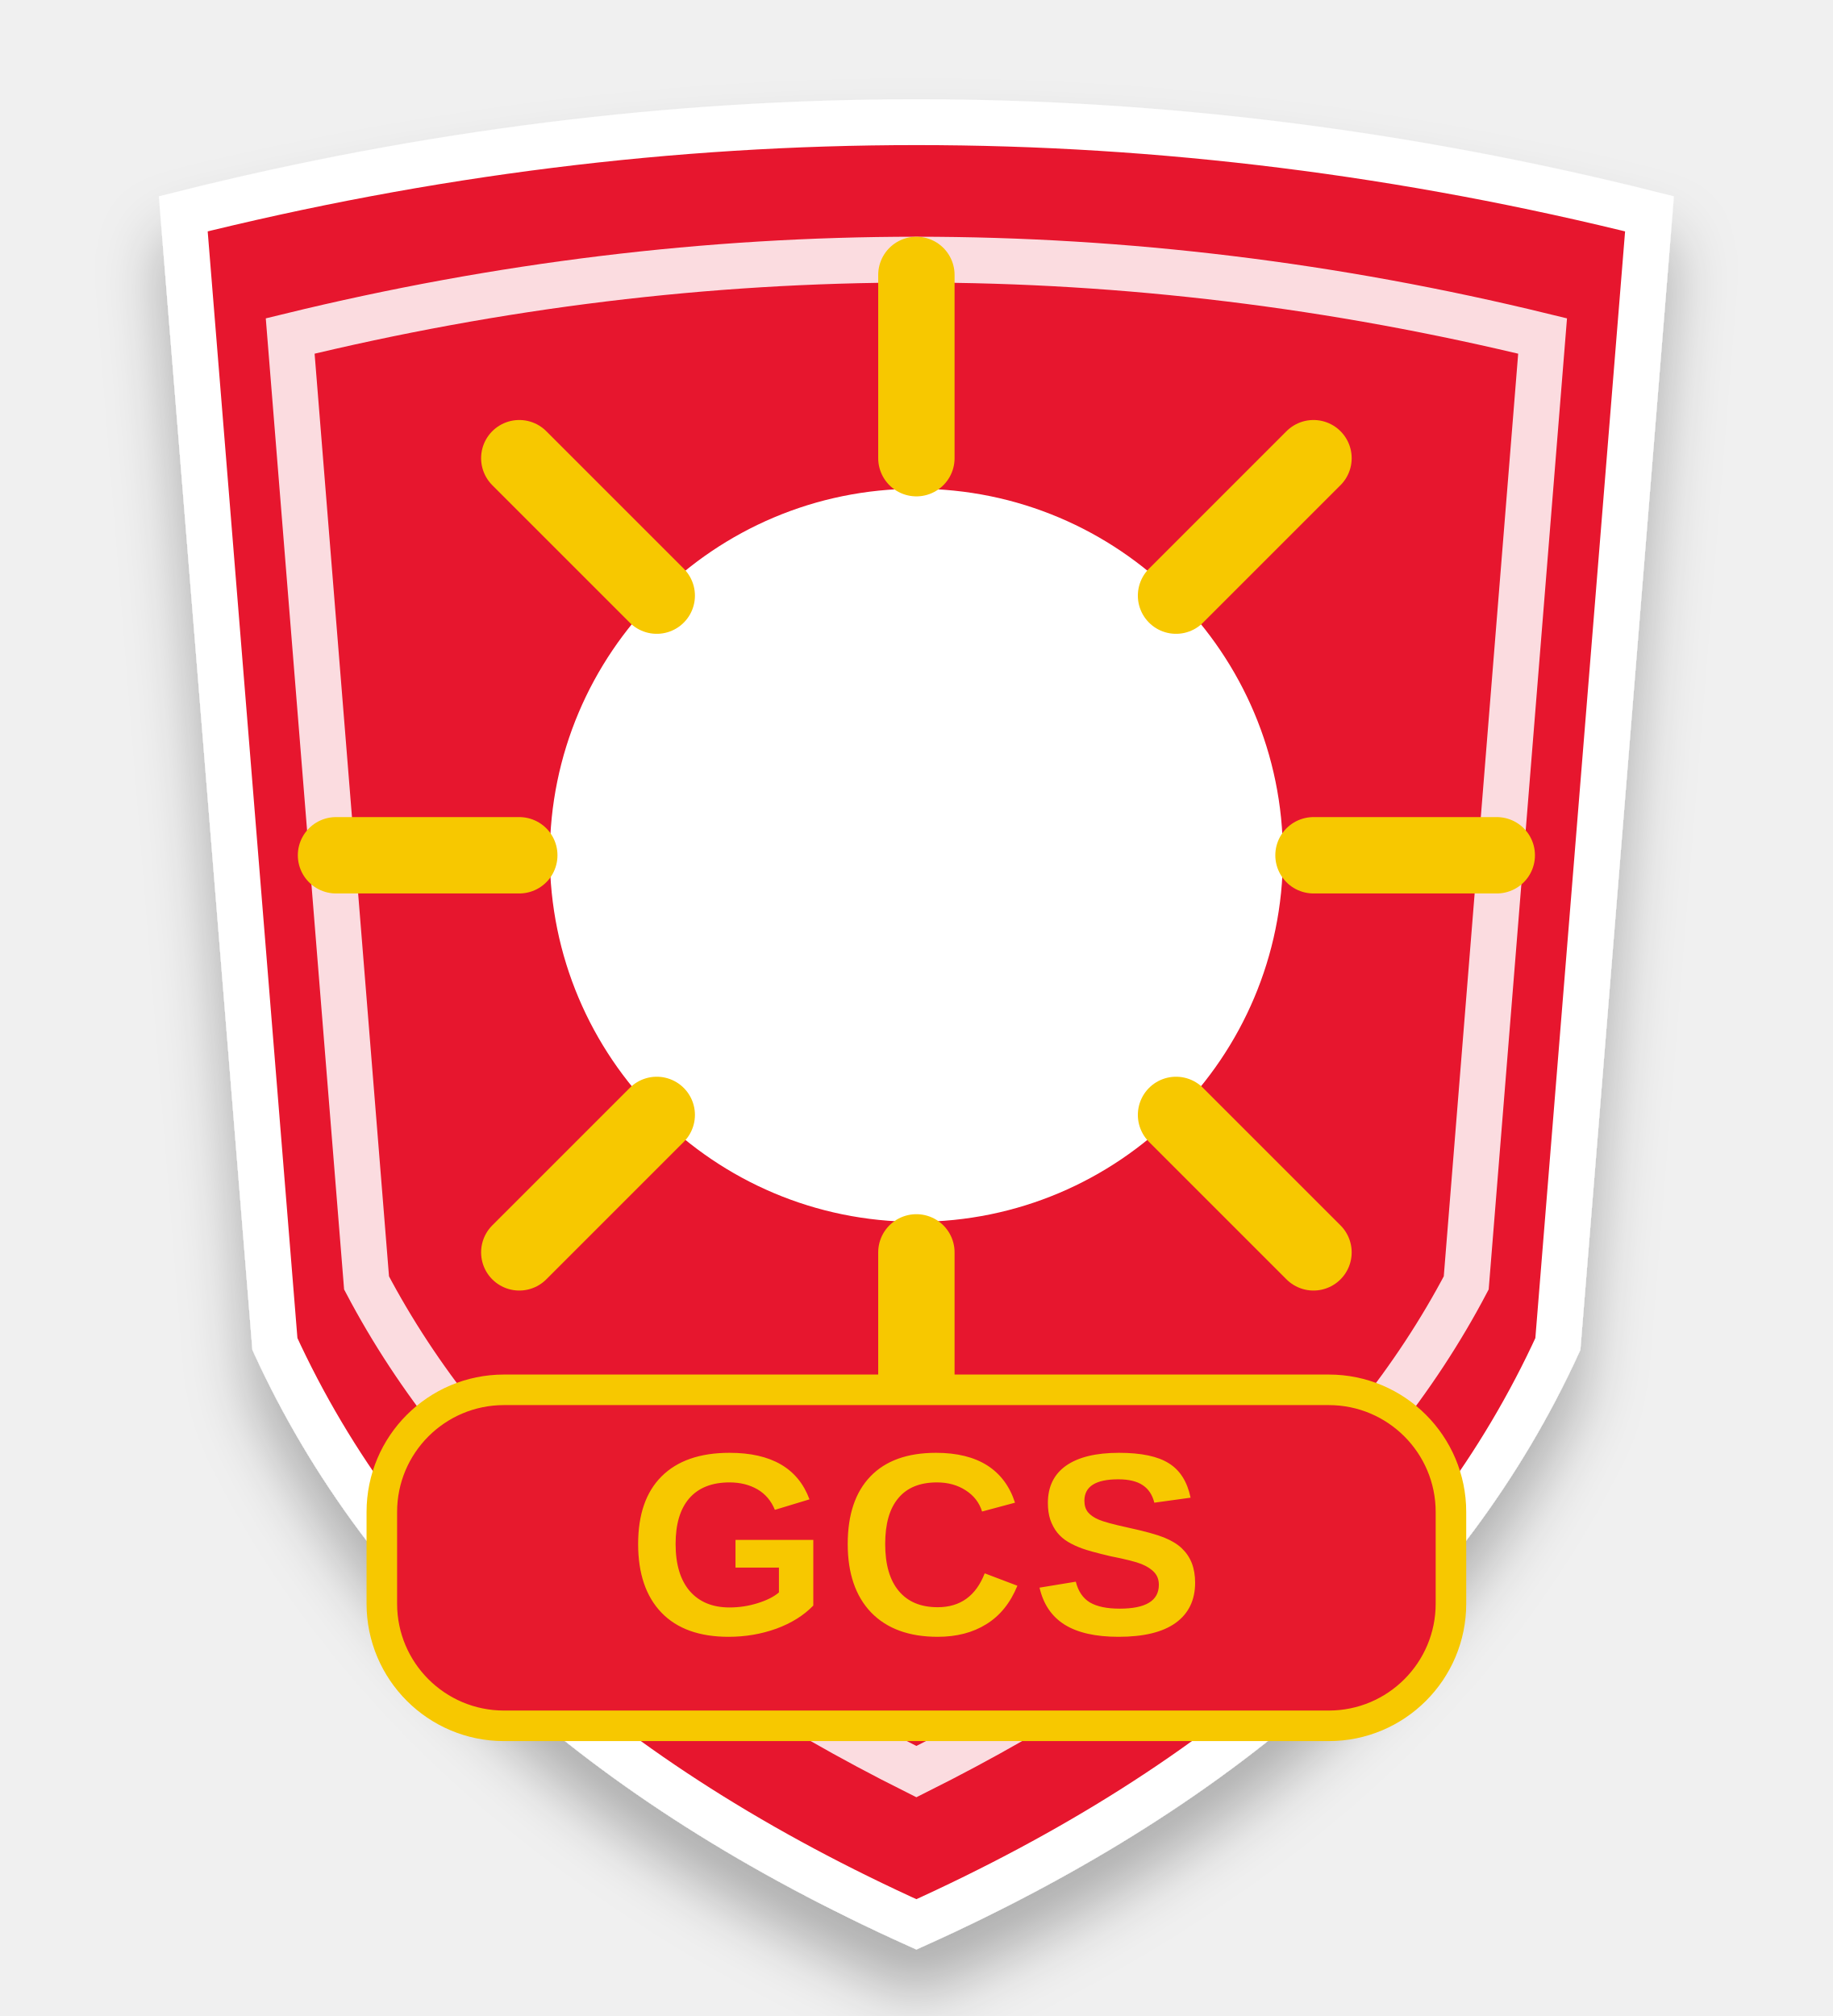
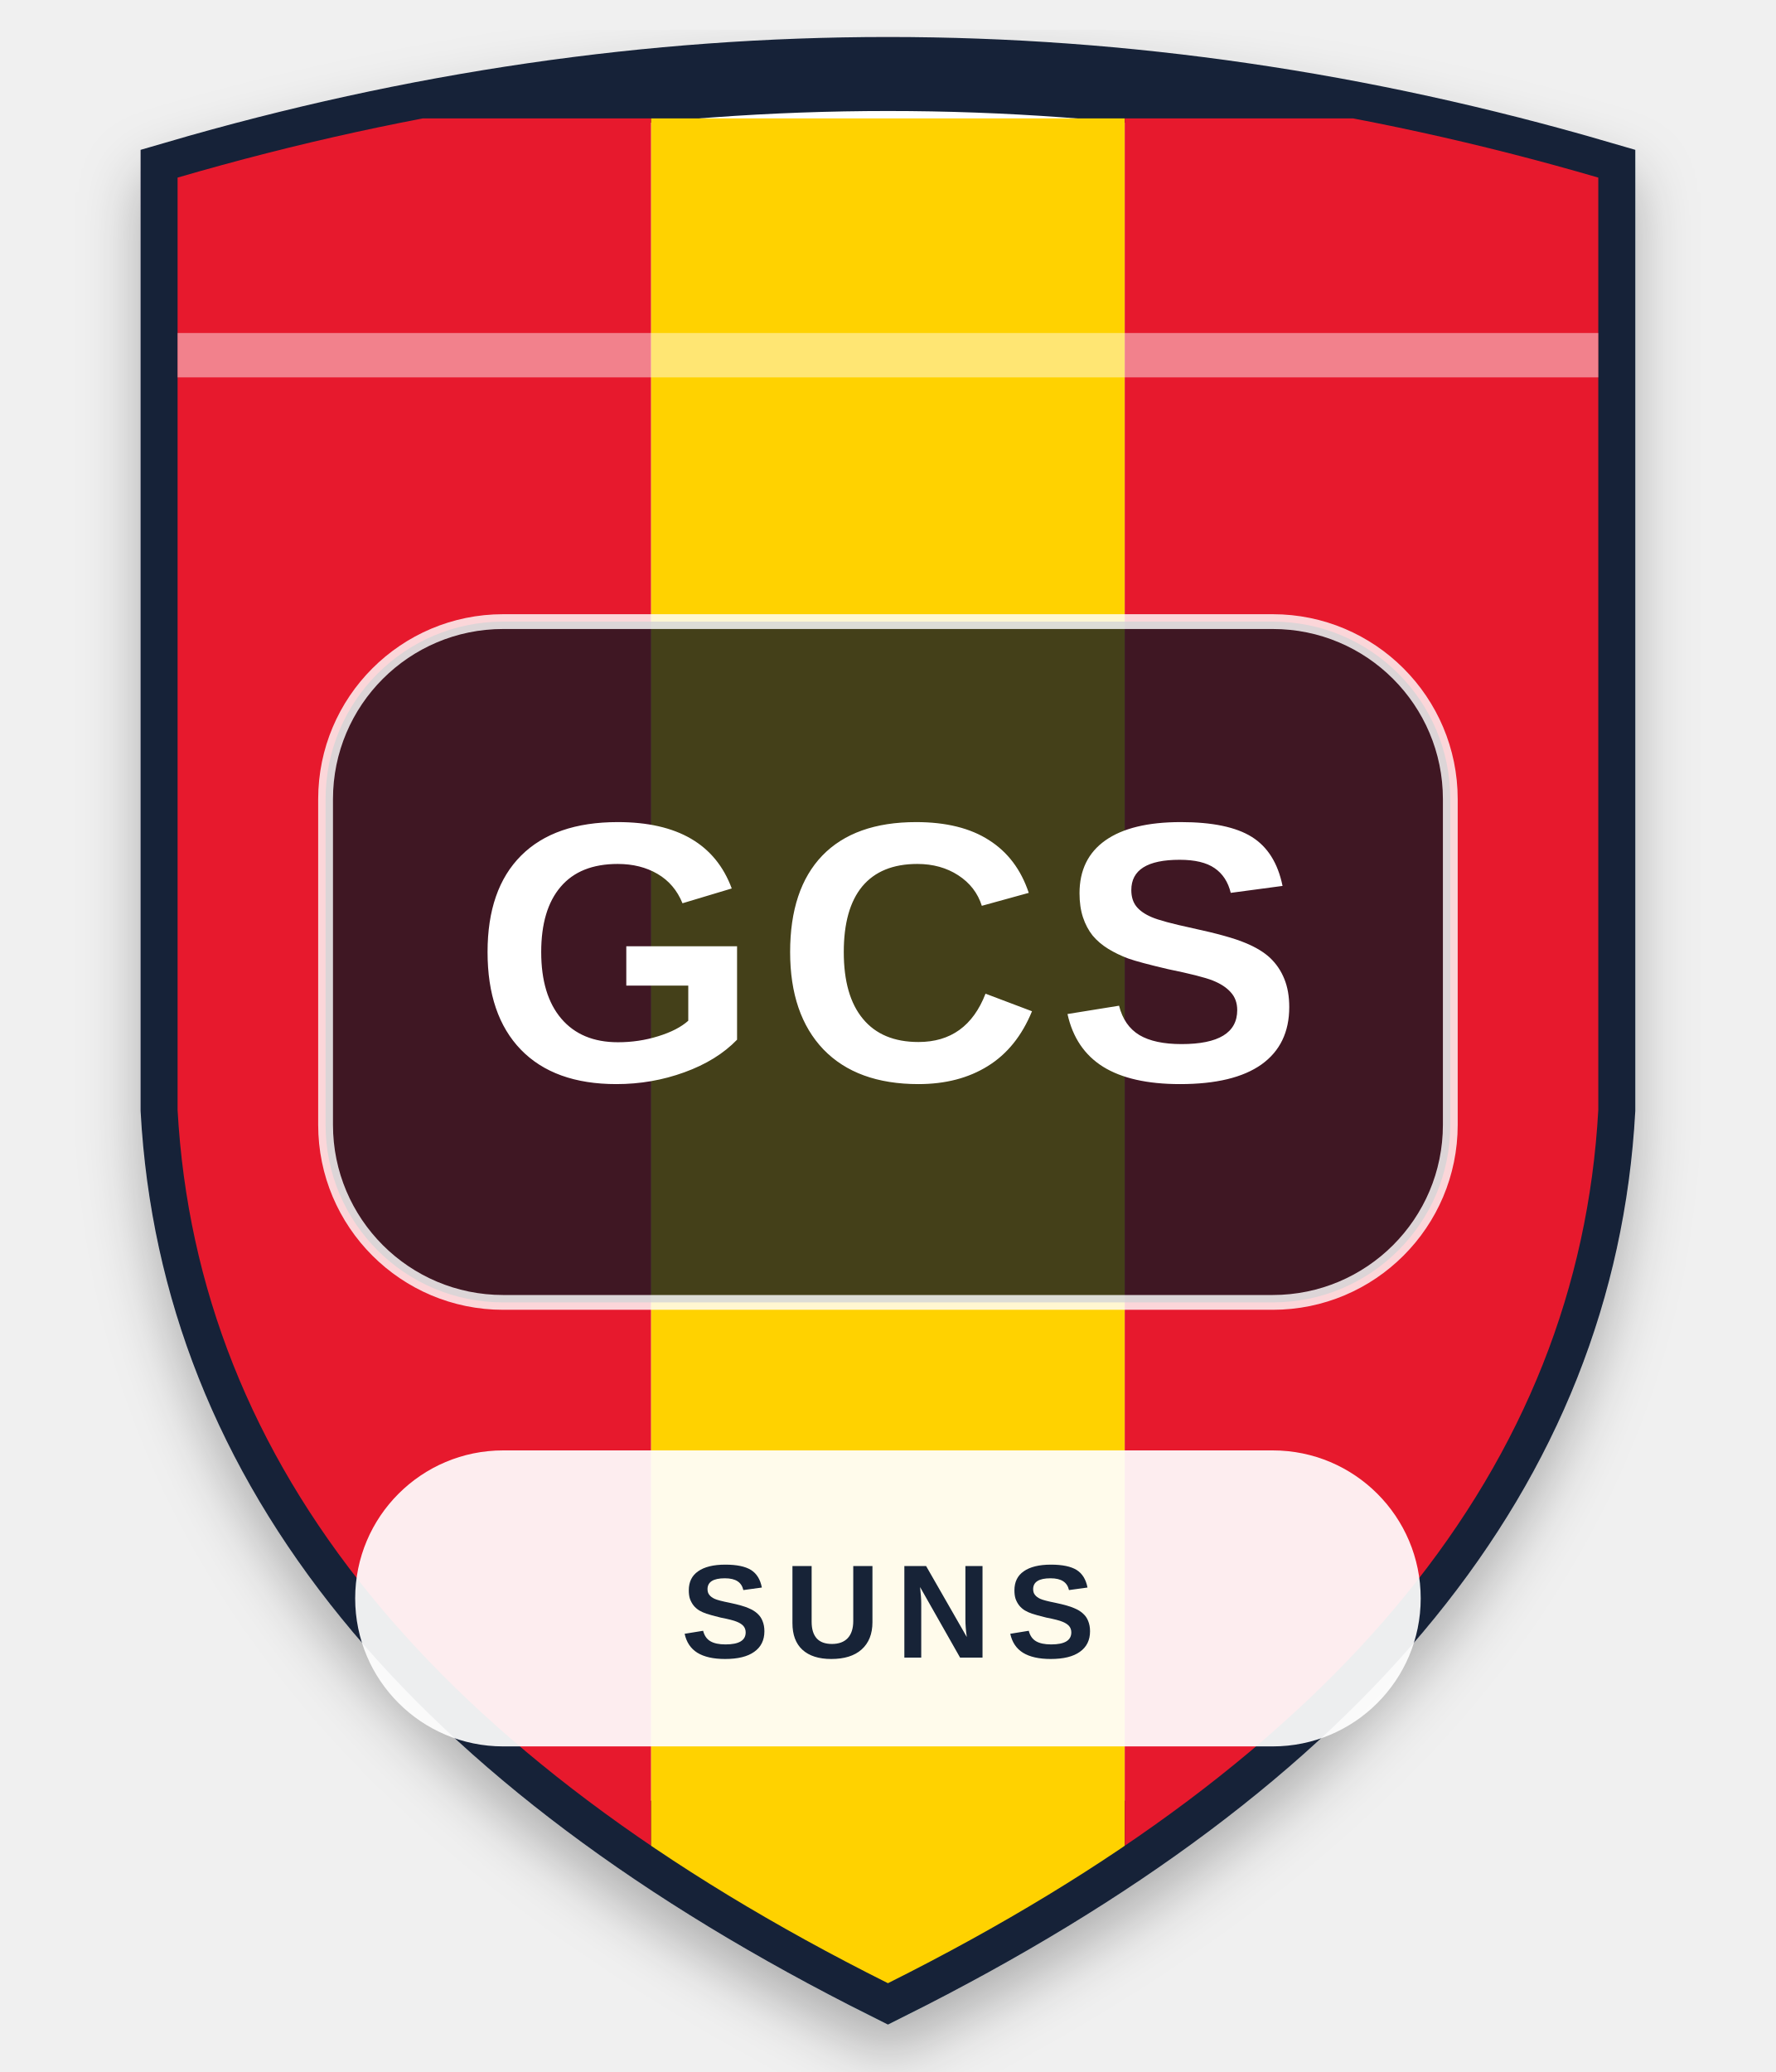
- <svg xmlns="http://www.w3.org/2000/svg" viewBox="0 0 120 132" role="img" aria-label="GCS independent club mark">
+ <svg xmlns="http://www.w3.org/2000/svg" viewBox="0 0 120 140" role="img" aria-label="SUNS club mark">
  <defs>
+     <clipPath id="shield">
+       <path d="M12 12 Q60 -2 108 12 V75 Q106 111 60 134 Q14 111 12 75 Z" />
+     </clipPath>
    <filter id="s">
-       <feDropShadow dx="0" dy="3" stdDeviation="2" flood-opacity=".28" />
+       <feDropShadow dx="0" dy="2" stdDeviation="2" flood-opacity=".28" />
    </filter>
  </defs>
-   <path d="M12 14 Q60 2 108 14 L102 88 Q91 112 60 126 Q29 112 18 88 Z" fill="#E7192D" stroke="#ffffff" stroke-width="3" filter="url(#s)" />
-   <path d="M19 22 Q60 12 101 22 L96 84 Q86 103 60 116 Q34 103 24 84 Z" fill="none" stroke="#FFFFFF" stroke-width="3" opacity=".85" />
-   <circle cx="60" cy="56" r="24" fill="#FFFFFF" />
-   <path d="M60 18v12M60 82v12M22 56h12M86 56h12M34 30l9 9M77 73l9 9M86 30l-9 9M43 73l-9 9" stroke="#F7C800" stroke-width="5" stroke-linecap="round" />
-   <rect x="25" y="91" width="70" height="22" rx="8" fill="#E7192D" stroke="#F7C800" stroke-width="2" />
-   <text x="60" y="107" text-anchor="middle" font-family="Arial Black, Arial, sans-serif" font-size="17" font-weight="900" fill="#F7C800" letter-spacing=".5">GCS</text>
+   <path d="M12 12 Q60 -2 108 12 V75 Q106 111 60 134 Q14 111 12 75 Z" fill="#fff" stroke="#172337" stroke-width="5" filter="url(#s)" />
+   <g clip-path="url(#shield)">
+     <rect x="10" y="8" width="34" height="128" fill="#e7192d" />
+     <rect x="44" y="8" width="32" height="128" fill="#ffd200" />
+     <rect x="76" y="8" width="34" height="128" fill="#e7192d" />
+     <path d="M8 24 H112" stroke="rgba(255,255,255,.45)" stroke-width="3" />
+   </g>
+   <rect x="22" y="42" width="76" height="46" rx="12" fill="#101820" fill-opacity=".78" stroke="#fff" stroke-opacity=".82" />
+   <text x="60" y="73" text-anchor="middle" fill="#fff" font-family="Arial Black,Arial,sans-serif" font-size="25" font-weight="900" letter-spacing="1">GCS</text>
+   <rect x="24" y="98" width="72" height="20" rx="10" fill="#fff" fill-opacity=".92" />
+   <text x="60" y="112" text-anchor="middle" fill="#172337" font-family="Arial,Helvetica,sans-serif" font-size="9" font-weight="900" letter-spacing="1">SUNS</text>
</svg>
